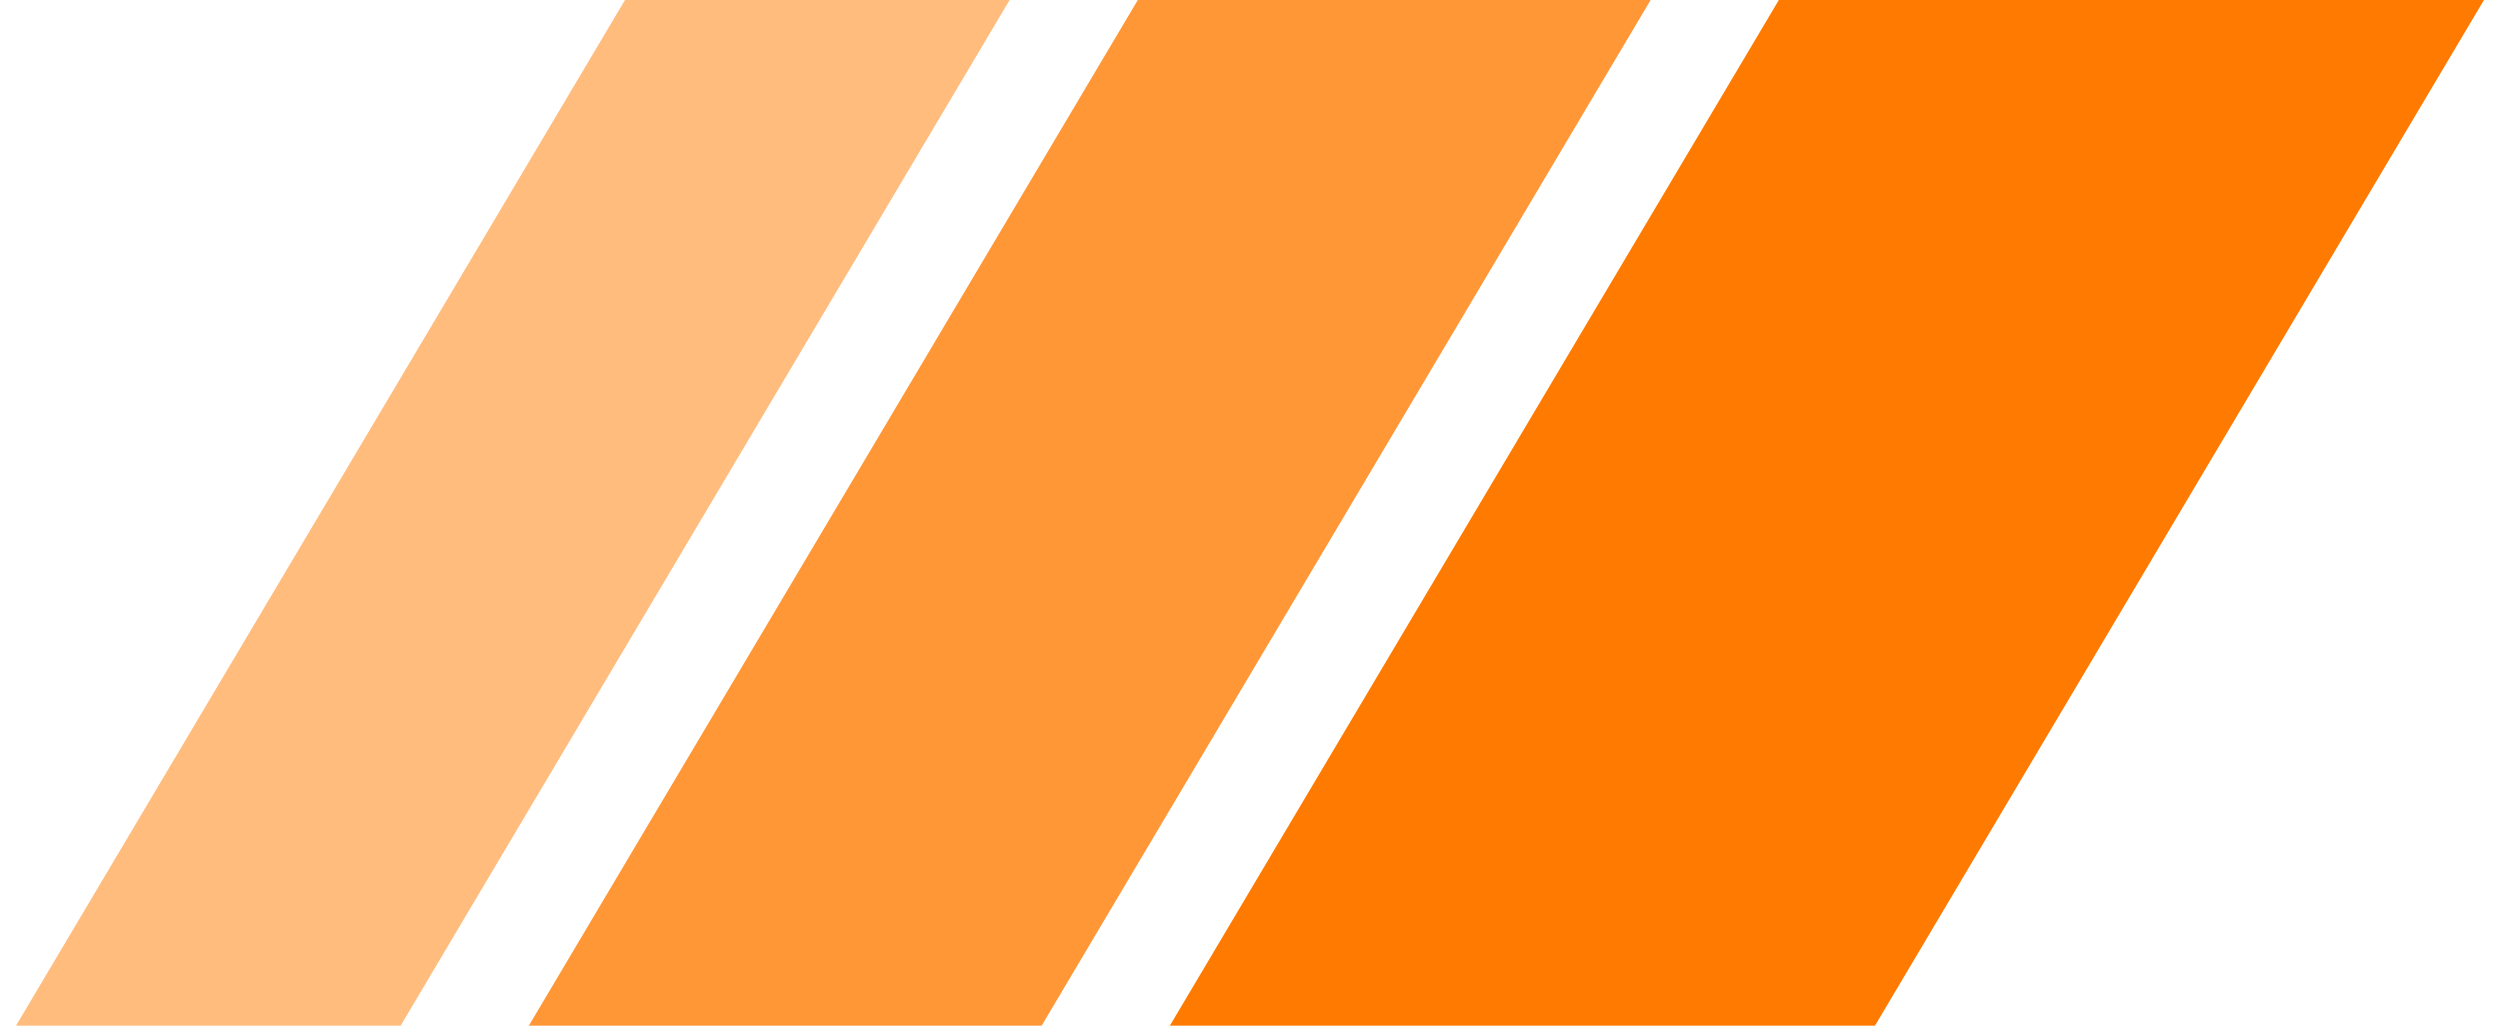
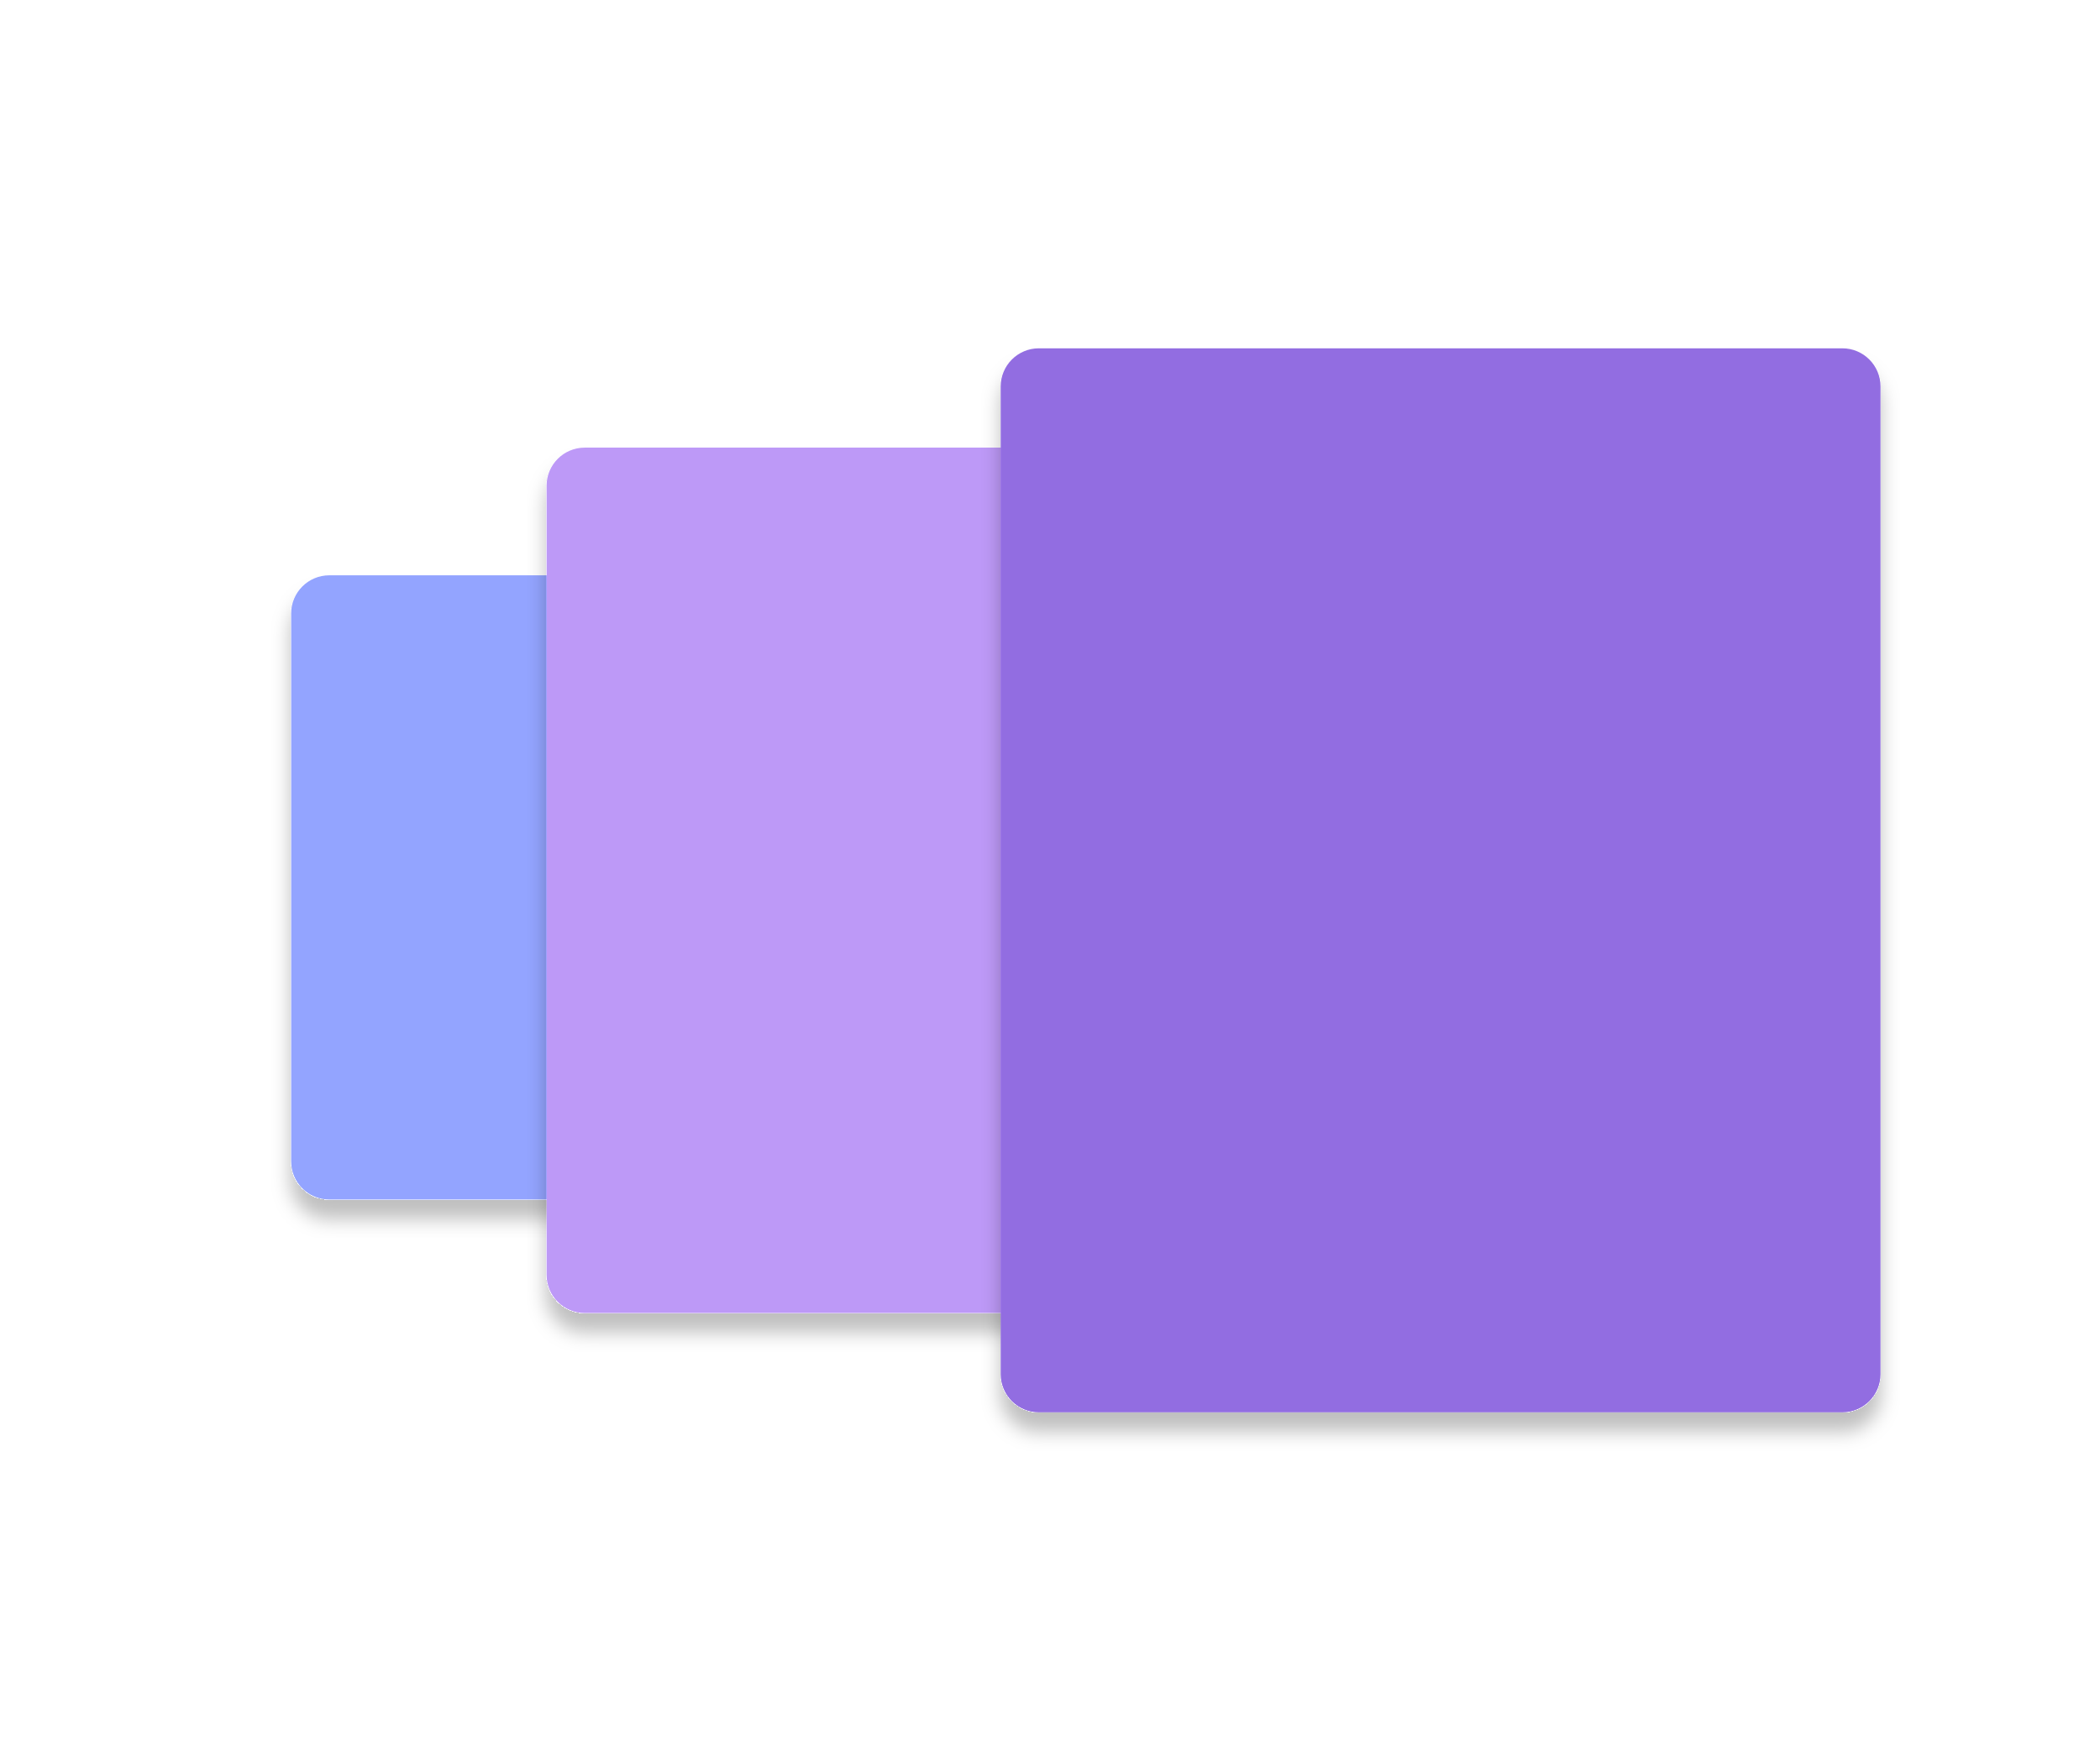
- <svg xmlns="http://www.w3.org/2000/svg" id="logo-38" width="78" height="32" viewBox="0 0 78 32" fill="none">
-   <path d="M55.5 0H77.5L58.5 32H36.5L55.5 0Z" class="ccustom" fill="#FF7A00" />
-   <path d="M35.5 0H51.5L32.5 32H16.5L35.5 0Z" class="ccompli1" fill="#FF9736" />
-   <path d="M19.5 0H31.5L12.5 32H0.5L19.5 0Z" class="ccompli2" fill="#FFBC7D" />
+ <svg xmlns="http://www.w3.org/2000/svg" width="440" height="369" viewBox="0 0 440 369" fill="none">
+   <g filter="url(#filter0_d_7_2)">
+     <rect x="61" y="120.573" width="107.04" height="130.827" rx="8" fill="#93A4FF" />
+   </g>
+   <g filter="url(#filter1_d_7_2)">
+     <rect x="114.52" y="93.813" width="110.013" height="181.373" rx="8" fill="#BD99F7" />
+   </g>
+   <g filter="url(#filter2_d_7_2)">
+     <rect x="209.667" y="73" width="184.347" height="223" rx="8" fill="#926DE1" />
+   </g>
+   <defs>
+     <filter id="filter0_d_7_2" x="57" y="120.573" width="115.04" height="138.827" filterUnits="userSpaceOnUse" color-interpolation-filters="sRGB">
+       <feFlood flood-opacity="0" result="BackgroundImageFix" />
+       <feColorMatrix in="SourceAlpha" type="matrix" values="0 0 0 0 0 0 0 0 0 0 0 0 0 0 0 0 0 0 127 0" result="hardAlpha" />
+       <feOffset dy="4" />
+       <feGaussianBlur stdDeviation="2" />
+       <feComposite in2="hardAlpha" operator="out" />
+       <feColorMatrix type="matrix" values="0 0 0 0 0 0 0 0 0 0 0 0 0 0 0 0 0 0 0.25 0" />
+       <feBlend mode="normal" in2="BackgroundImageFix" result="effect1_dropShadow_7_2" />
+       <feBlend mode="normal" in="SourceGraphic" in2="effect1_dropShadow_7_2" result="shape" />
+     </filter>
+     <filter id="filter1_d_7_2" x="110.52" y="93.813" width="118.013" height="189.373" filterUnits="userSpaceOnUse" color-interpolation-filters="sRGB">
+       <feFlood flood-opacity="0" result="BackgroundImageFix" />
+       <feColorMatrix in="SourceAlpha" type="matrix" values="0 0 0 0 0 0 0 0 0 0 0 0 0 0 0 0 0 0 127 0" result="hardAlpha" />
+       <feOffset dy="4" />
+       <feGaussianBlur stdDeviation="2" />
+       <feComposite in2="hardAlpha" operator="out" />
+       <feColorMatrix type="matrix" values="0 0 0 0 0 0 0 0 0 0 0 0 0 0 0 0 0 0 0.25 0" />
+       <feBlend mode="normal" in2="BackgroundImageFix" result="effect1_dropShadow_7_2" />
+       <feBlend mode="normal" in="SourceGraphic" in2="effect1_dropShadow_7_2" result="shape" />
+     </filter>
+     <filter id="filter2_d_7_2" x="205.667" y="73" width="192.347" height="231" filterUnits="userSpaceOnUse" color-interpolation-filters="sRGB">
+       <feFlood flood-opacity="0" result="BackgroundImageFix" />
+       <feColorMatrix in="SourceAlpha" type="matrix" values="0 0 0 0 0 0 0 0 0 0 0 0 0 0 0 0 0 0 127 0" result="hardAlpha" />
+       <feOffset dy="4" />
+       <feGaussianBlur stdDeviation="2" />
+       <feComposite in2="hardAlpha" operator="out" />
+       <feColorMatrix type="matrix" values="0 0 0 0 0 0 0 0 0 0 0 0 0 0 0 0 0 0 0.25 0" />
+       <feBlend mode="normal" in2="BackgroundImageFix" result="effect1_dropShadow_7_2" />
+       <feBlend mode="normal" in="SourceGraphic" in2="effect1_dropShadow_7_2" result="shape" />
+     </filter>
+   </defs>
</svg>
